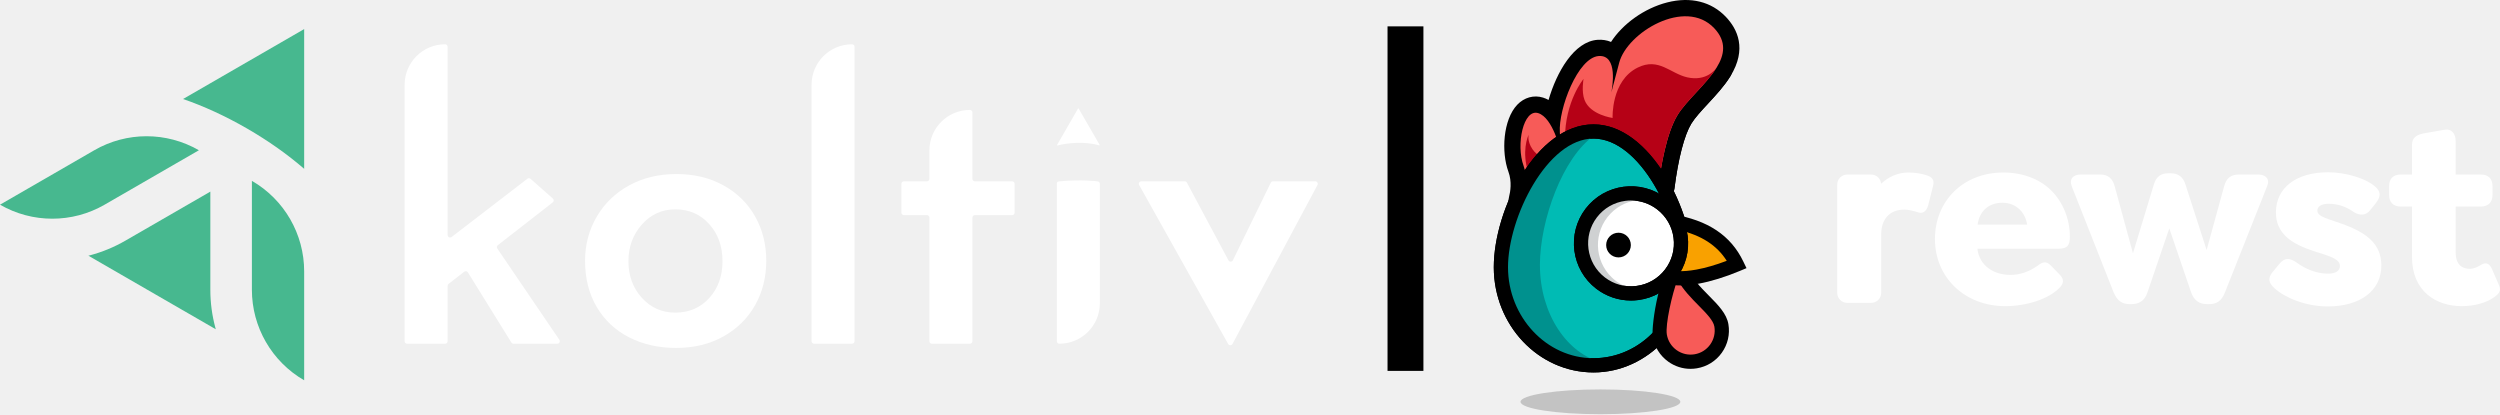
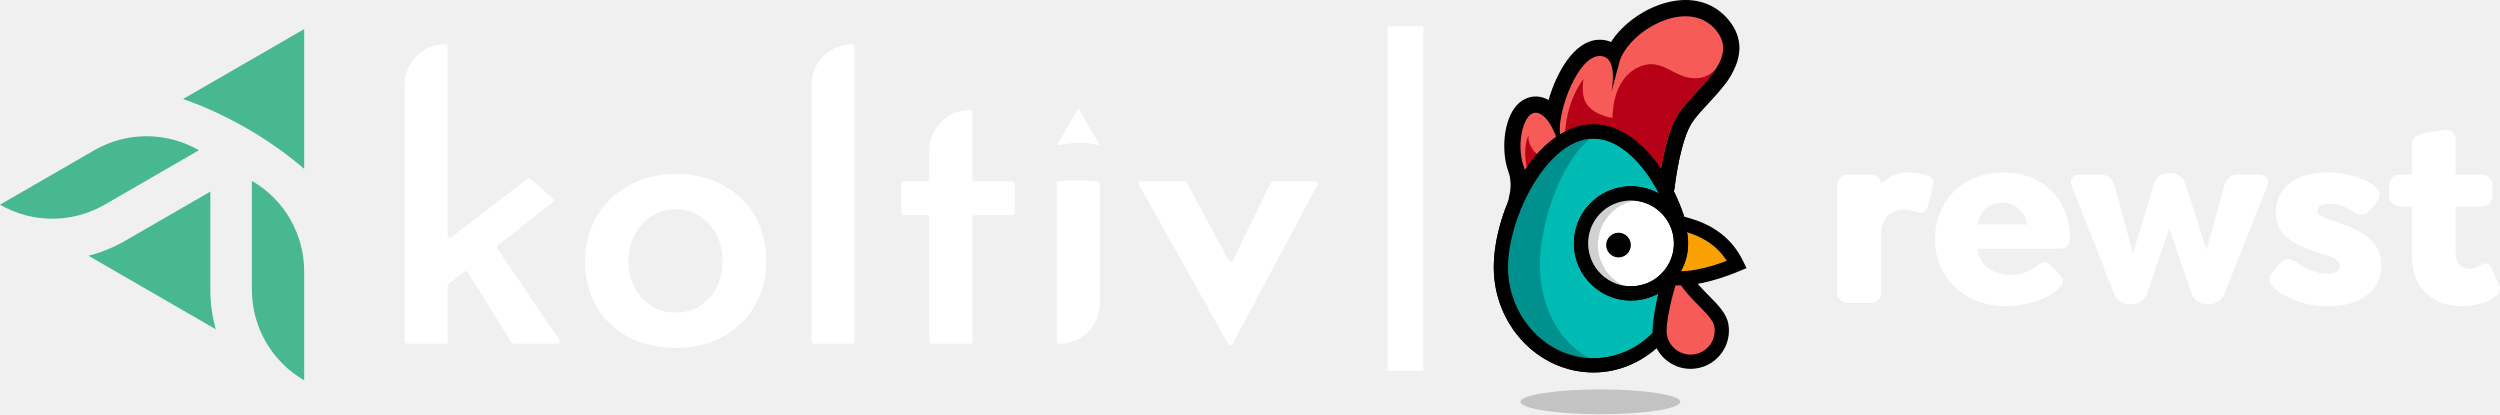
<svg xmlns="http://www.w3.org/2000/svg" width="725.629" height="120.226" viewBox="0 0 191.989 31.81" version="1.1" id="svg1" xml:space="preserve">
  <defs id="defs1" />
  <g id="layer1" transform="translate(-0.08056848,-0.0925031)">
    <g id="group-R5" transform="matrix(0.03019033,0,0,0.03019033,-1.961888,0.3111611)">
      <path id="path2" d="m 9364.07,2585.67 -298.63,-231.61 c -11.58,-9.09 -18.43,-22.92 -18.43,-37.62 V 1259.46 c 0,-26.28 -21.31,-47.59 -47.59,-47.59 h -725.09 c -26.28,0 -47.59,21.31 -47.59,47.59 V 6151.9 c 0,426.7 345.97,772.67 772.68,772.67 26.28,0 47.59,-21.3 47.59,-47.59 V 3285.96 c 0,-39.5 45.34,-61.8 76.62,-37.75 l 1444.97,1111.04 c 18,13.83 43.4,12.96 60.5,-2.11 l 425.6,-375.5 c 22.3,-19.69 21.3,-54.82 -2.3,-73.26 l -1047.3,-816.15 c -19.85,-15.45 -24.33,-43.48 -10.25,-64.29 L 11179,1286.25 c 21.5,-31.64 -1.2,-74.38 -39.3,-74.38 h -835.8 c -16.4,0 -31.7,8.47 -40.5,22.55 l -829.68,1338.66 c -14.95,24.05 -47.35,29.9 -69.65,12.59" style="fill:#ffffff;fill-opacity:1;fill-rule:nonzero;stroke:none" transform="matrix(0.1333333,0,0,-0.1333333,0,1028.667)" />
      <path id="path3" d="m 11892.4,3636.1 c 148.9,253.78 355.2,452.87 618.9,596.89 263.6,144.02 563.9,216.03 900.8,216.03 336.8,0 635.8,-72.01 897.2,-216.03 261.2,-144.02 462.5,-341.86 604.3,-593.27 141.5,-251.54 212.3,-533.48 212.3,-845.81 0,-312.58 -70.8,-594.52 -212.3,-845.93 -141.8,-251.53 -343.1,-450.5 -604.3,-597.01 -261.4,-146.38 -562.8,-219.64 -904.6,-219.64 -332,0 -629.8,67.15 -893.4,201.33 -263.7,134.3 -470,327.16 -618.9,578.69 -149,251.41 -223.4,545.56 -223.4,882.56 0,307.48 74.4,588.29 223.4,842.19 m 860.5,-1548.96 c 170.9,-188.12 383.3,-282.06 637.2,-282.06 263.7,0 479.7,92.69 648.1,278.32 168.6,185.51 252.8,419.85 252.8,703.16 0,283.06 -84.2,518.65 -252.8,706.77 -168.4,187.87 -384.4,281.93 -648.1,281.93 -253.9,0 -466.3,-96.43 -637.2,-289.28 -170.9,-192.98 -256.3,-426.08 -256.3,-699.42 0,-278.32 85.4,-511.54 256.3,-699.42" style="fill:#ffffff;fill-opacity:1;fill-rule:nonzero;stroke:none" transform="matrix(0.1333333,0,0,-0.1333333,0,1028.667)" />
      <path id="path4" d="M 16810.4,6876.93 V 1259.54 c 0,-26.29 -21.3,-47.72 -47.6,-47.72 h -725.1 c -26.3,0 -47.6,21.43 -47.6,47.72 v 4892.31 c 0,426.7 346,772.68 772.7,772.68 26.3,0 47.6,-21.31 47.6,-47.6" style="fill:#ffffff;fill-opacity:1;fill-rule:nonzero;stroke:none" transform="matrix(0.1333333,0,0,-0.1333333,0,1028.667)" />
      <path id="path5" d="M 19058.7,5624.53 V 4357.51 c 0,-26.29 21.3,-47.59 47.6,-47.59 h 710.4 c 26.4,0 47.7,-21.31 47.7,-47.59 v -549.3 c 0,-26.28 -21.3,-47.59 -47.7,-47.59 h -710.4 c -26.3,0 -47.6,-21.3 -47.6,-47.71 V 1259.46 c 0,-26.28 -21.3,-47.59 -47.6,-47.59 h -725 c -26.3,0 -47.6,21.31 -47.6,47.59 v 2358.27 c 0,26.41 -21.3,47.71 -47.6,47.71 h -439.4 c -26.3,0 -47.6,21.31 -47.6,47.59 v 549.3 c 0,26.28 21.3,47.59 47.6,47.59 h 439.4 c 26.3,0 47.6,21.3 47.6,47.59 v 541.94 c 0,426.7 345.9,772.68 772.6,772.68 26.3,0 47.6,-21.31 47.6,-47.6" style="fill:#ffffff;fill-opacity:1;fill-rule:nonzero;stroke:none" transform="matrix(0.1333333,0,0,-0.1333333,0,1028.667)" />
      <path id="path6" d="M 21490.2,4262.3 V 1984.52 c 0,-426.7 -346,-772.67 -772.7,-772.67 -26.3,0 -47.6,21.3 -47.6,47.59 v 3003.48 c 0,25.92 4.1,43.11 47.1,46.97 438.6,39.37 725.6,0 725.6,0 26.3,0 47.6,-21.3 47.6,-47.59" style="fill:#ffffff;fill-opacity:1;fill-rule:nonzero;stroke:none" transform="matrix(0.1333333,0,0,-0.1333333,0,1028.667)" />
      <path id="path7" d="M 25641.9,4239.85 24021.2,1208.09 c -17.7,-33.27 -65.1,-33.64 -83.4,-0.88 l -1697.6,3031.77 c -17.7,31.77 5.2,70.89 41.6,70.89 h 827.6 c 17.6,0 33.8,-9.6 42,-25.17 l 792.2,-1481.93 c 18.3,-34.26 67.8,-33.39 84.9,1.49 l 722.3,1478.95 c 8,16.32 24.7,26.66 42.8,26.66 h 806.4 c 36,0 58.9,-38.25 41.9,-70.02" style="fill:#ffffff;fill-opacity:1;fill-rule:nonzero;stroke:none" transform="matrix(0.1333333,0,0,-0.1333333,0,1028.667)" />
      <path id="path8" d="m 20673.8,5003.49 400.1,694.81 c 2.6,4.36 9,4.36 11.5,0 l 400.9,-692.81 c 3,-5.11 -1.8,-11.22 -7.4,-9.72 -290.4,84.84 -631.4,41.86 -797.7,-1.99 -5.7,-1.5 -10.4,4.61 -7.4,9.71" style="fill:#ffffff;fill-opacity:1;fill-rule:nonzero;stroke:none" transform="matrix(0.1333333,0,0,-0.1333333,0,1028.667)" />
      <path id="path9" d="M 4520.1,2241.68 V 4113.69 L 2899.13,3177.93 c -215.41,-124.33 -443.77,-217.9 -678.24,-280.19 -9.09,-2.37 -18.19,-4.61 -27.28,-6.98 L 4624,1487.57 c -2.49,8.97 -4.98,17.81 -7.35,26.78 -63.41,234.22 -96.55,478.66 -96.55,727.33" style="fill:#47b88f;fill-opacity:1;fill-rule:nonzero;stroke:none" transform="matrix(0.1333333,0,0,-0.1333333,0,1028.667)" />
      <path id="path10" d="m 6310.17,2591.46 c 0,712.75 -380.23,1371.3 -997.42,1727.61 V 2241.63 c 0,-712.63 380.23,-1371.181 997.42,-1727.618 V 2591.46" style="fill:#47b88f;fill-opacity:1;fill-rule:nonzero;stroke:none" transform="matrix(0.1333333,0,0,-0.1333333,0,1028.667)" />
      <path id="path11" d="m 4301.62,4902.85 c -617.44,356.44 -1378.03,356.44 -1995.47,0 L 507.395,3864.32 c 617.315,-356.44 1378.025,-356.44 1995.465,0 l 1798.76,1038.53" style="fill:#47b88f;fill-opacity:1;fill-rule:nonzero;stroke:none" transform="matrix(0.1333333,0,0,-0.1333333,0,1028.667)" />
      <path id="path12" d="m 5219.59,5317.78 c 412.38,-238.08 781.02,-501.2 1090.62,-769.43 v 1181.93 1484.3 L 3999.41,5880.41 c 389.58,-134.06 804.82,-322.8 1220.18,-562.63" style="fill:#47b88f;fill-opacity:1;fill-rule:nonzero;stroke:none" transform="matrix(0.1333333,0,0,-0.1333333,0,1028.667)" />
    </g>
    <g style="fill:none" id="g1" transform="matrix(0.4067015,0,0,0.4067015,114.7968,0.09250307)">
      <path d="m 81.739,33.105 c -1.007,-0.335 -2.158,-0.528 -3.454,-0.528 -1.953,0 -3.693,0.766 -5.149,2.115 -0.079,-0.969 -0.88,-1.732 -1.869,-1.732 h -4.532 c -1.04,0 -1.884,0.845 -1.884,1.884 v 20.459 c 0,1.04 0.845,1.884 1.884,1.884 h 4.532 c 1.04,0 1.884,-0.845 1.884,-1.884 V 44.282 c 0,-2.83 1.534,-4.702 4.365,-4.702 0.817,0 1.727,0.241 2.496,0.479 0.817,0.335 1.631,0.048 2.014,-1.296 l 0.91,-3.599 c 0.383,-1.392 -0.383,-1.775 -1.2,-2.062 z" fill="#000000" id="path1" style="fill:#ffffff;fill-opacity:1" />
      <path d="m 96.208,32.575 c -7.532,0 -12.904,5.326 -12.904,12.569 0,7.243 5.613,12.666 13.29,12.666 3.789,0 8.157,-1.248 10.315,-3.551 0.576,-0.624 0.959,-1.441 -0.096,-2.447 l -1.631,-1.679 c -0.911,-0.959 -1.631,-0.624 -2.496,0.048 -1.727,1.2 -3.406,1.727 -5.133,1.727 -3.168,0 -5.854,-1.727 -6.237,-4.941 h 15.255 c 1.775,0 2.206,-0.624 2.206,-2.303 0,-3.31 -1.296,-6.477 -3.502,-8.684 -2.062,-2.062 -5.23,-3.406 -9.067,-3.406 z m -4.847,9.835 c 0.335,-2.544 2.11,-4.126 4.654,-4.126 1.392,0 2.496,0.479 3.358,1.344 0.672,0.672 1.151,1.631 1.344,2.782 z" fill="#000000" id="path2-8" style="fill:#ffffff;fill-opacity:1" />
      <path d="m 144.34,32.96 h -3.741 c -1.393,0 -2.303,0.72 -2.686,2.207 l -3.31,12.042 -3.982,-12.331 c -0.479,-1.583 -1.486,-2.158 -2.83,-2.158 h -0.383 c -1.344,0 -2.303,0.527 -2.782,2.158 l -3.934,12.952 -3.454,-12.666 c -0.383,-1.486 -1.296,-2.207 -2.686,-2.207 h -3.741 c -1.392,0 -2.206,0.817 -1.679,2.207 l 7.916,20.054 c 0.672,1.583 1.582,2.207 3.023,2.207 h 0.335 c 1.44,0 2.495,-0.624 3.023,-2.207 l 4.126,-12.09 4.126,12.09 c 0.576,1.583 1.583,2.207 3.024,2.207 h 0.383 c 1.44,0 2.351,-0.624 2.975,-2.207 l 7.963,-20.054 c 0.576,-1.392 -0.286,-2.207 -1.679,-2.207 z" fill="#000000" id="path3-8" style="fill:#ffffff;fill-opacity:1" />
      <path d="m 160.739,42.459 c -3.024,-1.103 -5.23,-1.486 -5.23,-2.686 0,-0.768 0.768,-1.296 2.11,-1.296 1.92,0 3.454,0.624 4.799,1.583 1.103,0.672 2.254,0.672 3.071,-0.383 l 1.007,-1.248 c 1.151,-1.438 0.958,-2.303 -0.145,-3.262 -1.679,-1.44 -5.374,-2.638 -8.828,-2.638 -5.998,0 -9.836,2.927 -9.836,7.581 0,5.085 4.799,6.619 9.067,7.915 1.535,0.527 3.023,1.055 3.023,2.207 0,0.91 -0.816,1.441 -2.254,1.441 -2.207,0 -4.317,-0.91 -5.95,-2.11 -1.055,-0.72 -2.11,-1.103 -3.214,0.241 l -1.151,1.392 c -1.151,1.296 -0.91,2.207 0.193,3.213 1.92,1.775 5.853,3.454 10.073,3.454 5.999,0 10.122,-2.879 10.122,-7.723 0,-4.175 -2.926,-6.14 -6.86,-7.677 z" fill="#000000" id="path4-2" style="fill:#ffffff;fill-opacity:1" />
      <path d="m 189.836,53.925 -1.344,-3.119 c -0.431,-0.91 -1.007,-1.486 -2.206,-0.72 -0.528,0.335 -1.248,0.672 -1.968,0.672 -1.487,0 -2.686,-0.768 -2.686,-3.119 v -8.636 h 4.75 c 1.392,0 2.206,-0.817 2.206,-2.207 v -1.631 c 0,-1.441 -0.816,-2.207 -2.206,-2.207 h -4.75 v -6.285 c 0,-1.44 -0.769,-2.447 -2.207,-2.158 l -3.837,0.672 c -1.392,0.287 -2.207,0.817 -2.207,2.207 v 5.564 h -2.11 c -1.44,0 -2.206,0.768 -2.206,2.207 v 1.631 c 0,1.392 0.768,2.207 2.206,2.207 h 2.11 v 9.498 c 0,6.571 4.606,9.308 9.405,9.308 2.351,0 4.605,-0.624 6.092,-1.679 0.623,-0.479 1.486,-1.055 0.958,-2.207 z" fill="#000000" id="path5-4" style="fill:#ffffff;fill-opacity:1" />
      <path d="m 42.055,12.8 c 0,0 -0.005,0.005 -0.013,0.013 -1.94,3.117 -5.635,6.125 -7.352,8.922 -2.08,3.396 -3.147,9.744 -3.617,13.452 C 27.089,33.08 21.139,31.916 13.173,34.175 10.282,34.992 7.87,36.306 5.848,37.957 6.236,36.465 6.594,33.947 5.638,31.35 4.137,27.269 5.608,20.498 8.385,21.36 c 2.777,0.855 4.187,7.023 4.187,7.023 0,0 0.193,1.065 -0.099,-3.36 -0.289,-4.423 3.381,-14.167 7.347,-14.444 3.703,-0.256 2.541,6.036 2.379,6.865 0.071,-0.266 0.355,-1.331 1.484,-5.61 1.504,-5.701 12.458,-12.311 17.933,-6.518 2.397,2.531 1.96,5.032 0.452,7.464 0,0 -0.005,0.005 -0.013,0.018 z" fill="#f75b58" id="path6-5" />
      <path d="m 5.851,41.028 c -0.573,0 -1.149,-0.16 -1.656,-0.484 C 3.076,39.829 2.544,38.472 2.879,37.186 3.132,36.212 3.452,34.295 2.759,32.413 1.395,28.707 1.745,22.61 4.428,19.782 c 1.316,-1.385 3.135,-1.892 4.869,-1.354 0.368,0.114 0.715,0.264 1.045,0.449 1.524,-5.25 4.803,-11.048 9.267,-11.36 0.908,-0.061 1.765,0.076 2.531,0.401 2.196,-3.401 6.267,-6.356 10.617,-7.464 4.41,-1.124 8.347,-0.147 11.088,2.754 2.141,2.262 4.025,6.041 0.829,11.192 -0.008,0.013 -0.018,0.028 -0.025,0.041 -0.025,0.038 -0.051,0.076 -0.076,0.114 -1.136,1.793 -2.653,3.429 -4.121,5.014 -1.268,1.367 -2.463,2.66 -3.147,3.771 -1.314,2.143 -2.475,6.602 -3.188,12.232 -0.127,0.999 -0.736,1.874 -1.631,2.341 -0.895,0.464 -1.96,0.462 -2.853,-0.01 -2.919,-1.544 -7.999,-2.932 -15.625,-0.773 -2.333,0.659 -4.423,1.737 -6.216,3.203 -0.563,0.462 -1.253,0.695 -1.945,0.695 z M 8.311,25.573 C 8.042,26.937 7.992,28.855 8.522,30.29 8.783,31 8.97,31.703 9.097,32.387 9.932,32.017 10.791,31.692 11.677,31.416 10.71,31.107 9.84,30.318 9.572,29.035 9.293,27.843 8.798,26.529 8.311,25.573 Z M 21.449,29.874 c 2.775,0 5.164,0.411 7.17,1.014 0.687,-3.855 1.77,-8.009 3.452,-10.756 1.002,-1.631 2.463,-3.211 3.878,-4.735 1.304,-1.408 2.653,-2.863 3.487,-4.205 0.025,-0.038 0.048,-0.076 0.076,-0.114 1.103,-1.818 0.837,-2.63 -0.127,-3.647 -1.177,-1.243 -2.894,-1.588 -5.108,-1.025 -3.672,0.936 -7.053,4.053 -7.624,6.214 -1.129,4.291 -1.415,5.362 -1.486,5.625 -0.431,1.598 -2.052,2.564 -3.662,2.191 -1.613,-0.375 -2.635,-1.963 -2.316,-3.586 0.21,-1.063 0.266,-2.021 0.236,-2.704 -1.661,1.758 -4.104,7.327 -3.883,10.677 0.089,1.352 0.142,2.349 0.16,2.962 0.038,1.372 -0.327,2.247 -0.819,2.805 2.392,-0.505 4.58,-0.718 6.571,-0.718 z" fill="#000000" id="path7-5" />
      <path d="M 6.536,32.651 C 5.23,28.631 6.409,25.801 6.574,25.448 c -0.038,0.19 -0.157,1.037 0.386,2.146 1.588,3.259 6.936,3.655 6.936,3.655 0,0 -0.474,-1.293 -0.462,-5.024 0.023,-7.142 3.513,-11.322 3.513,-11.322 0,0 -0.429,2.356 0.185,3.969 1.078,2.841 5.303,3.401 5.303,3.401 0,0 -0.322,-7.023 4.748,-9.516 3.969,-1.95 6.15,1.123 9.333,1.844 3.632,0.817 5.329,-1.491 5.526,-1.786 -1.94,3.117 -5.635,6.125 -7.352,8.922 -2.08,3.396 -3.147,9.744 -3.617,13.452 0,0 -0.221,0.728 -1.986,1.983 -2.295,1.631 -5.126,2.881 -7.213,3.152 -1.831,0.238 -1.486,-2.977 -5.747,-4.558 -2.982,-1.106 -4.996,-0.964 -7.061,0.058 -0.961,0.512 -1.856,1.085 -2.686,1.717 0.32,-1.61 0.568,-3.629 0.157,-4.89 z" fill="#b60116" id="path8-1" />
      <path d="m 21.657,43.407 c -2.28,0 -3.467,-1.752 -4.06,-2.63 C 17.018,39.923 16.518,39.185 15.06,38.644 12.805,37.81 11.661,37.975 10.467,38.558 9.673,38.984 8.925,39.464 8.24,39.986 7.226,40.76 5.836,40.825 4.753,40.148 3.67,39.471 3.117,38.196 3.366,36.945 3.865,34.427 3.617,33.613 3.614,33.605 V 33.602 C 1.955,28.497 3.475,24.827 3.794,24.145 c 0.659,-1.403 2.257,-2.095 3.731,-1.613 1.435,0.467 2.313,1.907 2.085,3.388 0.005,0.046 0.025,0.16 0.109,0.33 0.127,0.261 0.358,0.497 0.649,0.71 -0.003,-0.238 -0.005,-0.484 -0.003,-0.741 0.025,-8.156 4.055,-13.074 4.225,-13.28 0.893,-1.07 2.397,-1.403 3.66,-0.814 1.263,0.591 1.968,1.958 1.72,3.33 -0.112,0.652 -0.14,1.646 -0.013,2.176 0.73,-2.709 2.341,-5.892 5.871,-7.626 4.071,-2.001 7.167,-0.391 9.219,0.677 0.771,0.401 1.499,0.779 2.148,0.926 1.484,0.335 2.118,-0.264 2.323,-0.538 0.938,-1.385 2.803,-1.752 4.205,-0.842 1.403,0.91 1.811,2.79 0.926,4.21 -1.144,1.839 -2.696,3.515 -4.197,5.133 -1.268,1.367 -2.463,2.66 -3.147,3.771 -1.314,2.143 -2.475,6.602 -3.188,12.232 -0.025,0.195 -0.069,0.388 -0.129,0.576 -0.373,1.131 -1.423,2.316 -3.125,3.525 -2.739,1.945 -6.031,3.361 -8.598,3.695 -0.213,0.028 -0.418,0.041 -0.614,0.041 z M 16.696,32.707 c 0.165,0.056 0.332,0.117 0.5,0.177 3.049,1.131 4.492,3.005 5.295,4.172 1.471,-0.418 3.31,-1.321 4.816,-2.392 0.396,-0.281 0.657,-0.502 0.822,-0.657 0.619,-4.545 1.788,-10.365 3.941,-13.878 0.624,-1.02 1.428,-2.016 2.29,-2.993 -0.791,-0.307 -1.499,-0.675 -2.151,-1.014 -1.816,-0.946 -2.45,-1.217 -3.672,-0.614 -3.175,1.562 -3.038,6.584 -3.036,6.635 0.03,0.903 -0.335,1.783 -1.004,2.389 -0.67,0.606 -1.57,0.898 -2.468,0.779 -0.421,-0.056 -3.079,-0.464 -5.268,-2.107 -0.157,0.918 -0.254,1.93 -0.259,3.028 -0.008,2.564 0.233,3.746 0.297,4.007 0.355,0.827 0.294,1.692 -0.104,2.468 z M 9.607,25.938 C 9.602,25.968 9.597,25.999 9.592,26.029 9.594,26.014 9.605,25.981 9.607,25.938 Z" fill="#000000" id="path9-7" />
      <path d="m 42.055,12.8 c 0,0 -0.005,0.005 -0.013,0.013 -1.94,3.117 -5.635,6.125 -7.352,8.922 -2.08,3.396 -3.147,9.744 -3.617,13.452 C 27.089,33.08 21.139,31.916 13.173,34.175 10.282,34.992 7.87,36.306 5.848,37.957 6.236,36.465 6.594,33.947 5.638,31.35 4.137,27.269 5.608,20.498 8.385,21.36 c 2.777,0.855 4.187,7.023 4.187,7.023 0,0 0.193,1.065 -0.099,-3.36 -0.289,-4.423 3.381,-14.167 7.347,-14.444 3.703,-0.256 2.541,6.036 2.379,6.865 0.071,-0.266 0.355,-1.331 1.484,-5.61 1.504,-5.701 12.458,-12.311 17.933,-6.518 2.397,2.531 1.96,5.032 0.452,7.464 0,0 -0.005,0.005 -0.013,0.018 z" fill="#f75b58" id="path10-1" />
      <path d="M 6.536,32.651 C 5.23,28.631 6.409,25.801 6.574,25.448 c -0.038,0.19 -0.157,1.037 0.386,2.146 1.588,3.259 6.936,3.655 6.936,3.655 0,0 -0.474,-1.293 -0.462,-5.024 0.023,-7.142 3.513,-11.322 3.513,-11.322 0,0 -0.429,2.356 0.185,3.969 1.078,2.841 5.303,3.401 5.303,3.401 0,0 -0.322,-7.023 4.748,-9.516 3.969,-1.95 6.15,1.123 9.333,1.844 3.632,0.817 5.329,-1.491 5.526,-1.786 -1.94,3.117 -5.635,6.125 -7.352,8.922 -2.08,3.396 -3.147,9.744 -3.617,13.452 0,0 -0.221,0.728 -1.986,1.983 -2.295,1.631 -5.126,2.881 -7.213,3.152 -1.831,0.238 -1.486,-2.977 -5.747,-4.558 -2.982,-1.106 -4.996,-0.964 -7.061,0.058 -0.961,0.512 -1.856,1.085 -2.686,1.717 0.32,-1.61 0.568,-3.629 0.157,-4.89 z" fill="#b60116" id="path11-1" />
      <path d="m 20.137,78.214 c 8.333,0 15.088,-1.048 15.088,-2.341 0,-1.293 -6.755,-2.341 -15.088,-2.341 -8.333,0 -15.088,1.048 -15.088,2.341 0,1.293 6.755,2.341 15.088,2.341 z" fill="#c3c3c3" id="path12-5" />
      <path d="m 36.323,50.453 c 0,10.233 -7.832,18.532 -17.49,18.532 -9.658,0 -17.49,-8.298 -17.49,-18.532 0,-10.234 7.832,-25.628 17.49,-25.628 9.658,0 17.49,15.395 17.49,25.628 z" fill="#00bbb4" id="path13" />
      <path d="M 18.834,70.326 C 8.448,70.326 0,61.411 0,50.453 0,39.494 8.088,23.48 18.834,23.48 c 10.746,0 18.834,16.361 18.834,26.972 0,10.611 -8.448,19.876 -18.834,19.876 z m 0,-44.16 c -8.757,0 -16.148,14.918 -16.148,24.287 0,9.369 7.243,17.188 16.148,17.188 8.905,0 16.148,-7.71 16.148,-17.188 0,-9.478 -7.391,-24.287 -16.148,-24.287 z" fill="#000000" id="path14" />
      <path d="m 8.709,50.052 c 0,-8.463 4.334,-20.409 10.287,-24.484 -0.408,-0.066 -0.819,-0.109 -1.232,-0.109 -8.79,0 -15.917,15.105 -15.917,25.146 0,10.041 7.127,18.182 15.917,18.182 0.976,0 1.933,-0.106 2.861,-0.299 C 13.853,66.923 8.712,59.266 8.712,50.049 Z" fill="#00918e" id="path15" />
      <path d="M 18.834,70.326 C 8.448,70.326 0,61.411 0,50.453 0,39.494 8.088,23.48 18.834,23.48 c 10.746,0 18.834,16.361 18.834,26.972 0,10.611 -8.448,19.876 -18.834,19.876 z m 0,-44.16 c -8.757,0 -16.148,14.918 -16.148,24.287 0,9.369 7.243,17.188 16.148,17.188 8.905,0 16.148,-7.71 16.148,-17.188 0,-9.478 -7.391,-24.287 -16.148,-24.287 z" fill="#000000" id="path16" />
      <path d="m 42.978,61.44 c 0.535,3.211 -1.633,6.249 -4.844,6.784 -3.211,0.535 -6.249,-1.633 -6.784,-4.844 -0.535,-3.211 2.734,-15.648 3.873,-12.597 1.76,4.71 7.221,7.446 7.756,10.657 z" fill="#f75b58" id="path17" />
      <path d="m 37.15,69.649 c -1.494,0 -2.95,-0.464 -4.19,-1.349 -1.575,-1.123 -2.615,-2.792 -2.934,-4.699 -0.37,-2.219 1.506,-13.827 4.337,-14.583 0.685,-0.183 1.651,0.046 2.118,1.293 0.799,2.141 2.501,3.865 4.149,5.532 1.72,1.74 3.343,3.386 3.672,5.372 0.32,1.907 -0.124,3.825 -1.248,5.397 -1.123,1.575 -2.792,2.615 -4.699,2.934 -0.403,0.069 -0.806,0.101 -1.207,0.101 z M 34.693,52.814 c -1.042,2.742 -2.326,8.491 -2.016,10.345 0.2,1.2 0.855,2.247 1.844,2.955 0.989,0.705 2.194,0.984 3.393,0.784 1.2,-0.2 2.247,-0.855 2.955,-1.844 0.705,-0.989 0.984,-2.194 0.784,-3.393 -0.193,-1.149 -1.524,-2.498 -2.934,-3.929 -1.4,-1.418 -2.95,-2.988 -4.027,-4.918 z" fill="#000000" id="path18" />
      <path d="m 31.657,51.718 c 1.271,0.888 3.726,1.078 6.827,0.515 2.227,-0.403 4.771,-1.195 7.411,-2.295 -2.146,-4.466 -6.178,-7.127 -12.285,-8.116 -2.787,2.8 -2.475,7.236 -1.953,9.896 z m 2.196,-7.563 c 0,0 2.224,3.84 0.137,4.345 -1.813,0.441 -1.266,-2.929 -0.137,-4.345 z" fill="#f9a100" id="path19" />
      <path d="m 35.243,53.899 c -1.611,0 -3.201,-0.271 -4.357,-1.08 l -0.444,-0.309 -0.104,-0.53 C 29.8,49.243 29.384,44.16 32.656,40.876 l 0.487,-0.489 0.68,0.109 c 6.584,1.068 10.928,3.964 13.282,8.861 l 0.614,1.276 -1.306,0.545 c -2.721,1.136 -5.382,1.96 -7.69,2.379 -1.053,0.19 -2.272,0.345 -3.48,0.345 z m -2.376,-3.054 c 0.938,0.375 2.716,0.548 5.379,0.063 1.732,-0.314 3.693,-0.882 5.742,-1.659 -1.846,-2.924 -4.804,-4.834 -8.983,-5.793 l 0.013,0.023 c 0.418,0.72 1.722,3.203 0.987,4.923 -0.304,0.713 -0.908,1.21 -1.697,1.4 -0.581,0.142 -1.129,0.084 -1.588,-0.145 0.038,0.421 0.091,0.819 0.15,1.184 z" fill="#000000" id="path20" />
      <path d="m 25.91,55.401 c 5.216,0 9.445,-4.229 9.445,-9.445 0,-5.216 -4.229,-9.445 -9.445,-9.445 -5.216,0 -9.445,4.229 -9.445,9.445 0,5.216 4.229,9.445 9.445,9.445 z" fill="#ffffff" id="path21" />
      <path d="m 25.889,56.745 c -2.359,0 -4.641,-0.771 -6.543,-2.229 -4.72,-3.622 -5.613,-10.406 -1.994,-15.126 3.622,-4.72 10.406,-5.613 15.126,-1.991 2.285,1.755 3.753,4.294 4.129,7.149 0.375,2.856 -0.383,5.689 -2.135,7.976 -1.755,2.285 -4.294,3.751 -7.149,4.129 -0.479,0.063 -0.956,0.094 -1.43,0.094 z m 0.038,-18.89 c -0.355,0 -0.715,0.023 -1.075,0.071 -2.146,0.282 -4.053,1.382 -5.369,3.099 -2.719,3.543 -2.047,8.638 1.496,11.36 1.717,1.316 3.845,1.887 5.988,1.605 2.146,-0.282 4.053,-1.385 5.369,-3.099 1.316,-1.717 1.887,-3.845 1.605,-5.988 -0.281,-2.146 -1.382,-4.053 -3.099,-5.369 -1.428,-1.096 -3.142,-1.674 -4.915,-1.674 z" fill="#000000" id="path22" />
      <path d="m 23.551,48.606 c 1.287,0 2.331,-1.044 2.331,-2.331 0,-1.287 -1.044,-2.331 -2.331,-2.331 -1.287,0 -2.331,1.044 -2.331,2.331 0,1.287 1.044,2.331 2.331,2.331 z" fill="#000000" id="path23" />
      <path d="m 22.042,40.336 c 1.519,-1.585 3.505,-2.445 5.537,-2.592 -2.975,-0.9 -6.333,-0.147 -8.631,2.25 -3.262,3.398 -3.15,8.796 0.248,12.057 1.813,1.74 4.197,2.511 6.521,2.341 -1.245,-0.378 -2.422,-1.037 -3.426,-1.998 -3.398,-3.261 -3.51,-8.659 -0.249,-12.057 z" fill="#cfd1d2" id="path24" />
      <path d="m 25.889,56.745 c -2.359,0 -4.641,-0.771 -6.543,-2.229 -4.72,-3.622 -5.613,-10.406 -1.994,-15.126 3.622,-4.72 10.406,-5.613 15.126,-1.991 2.285,1.755 3.753,4.294 4.129,7.149 0.375,2.856 -0.383,5.689 -2.135,7.976 -1.755,2.285 -4.294,3.751 -7.149,4.129 -0.479,0.063 -0.956,0.094 -1.43,0.094 z m 0.038,-18.89 c -0.355,0 -0.715,0.023 -1.075,0.071 -2.146,0.282 -4.053,1.382 -5.369,3.099 -2.719,3.543 -2.047,8.638 1.496,11.36 1.717,1.316 3.845,1.887 5.988,1.605 2.146,-0.282 4.053,-1.385 5.369,-3.099 1.316,-1.717 1.887,-3.845 1.605,-5.988 -0.281,-2.146 -1.382,-4.053 -3.099,-5.369 -1.428,-1.096 -3.142,-1.674 -4.915,-1.674 z" fill="#000000" id="path25" />
    </g>
-     <rect style="fill:#000000;stroke-width:0.238" id="rect1" width="2.756" height="26.458" x="106.637" y="2.117" />
+     <rect style="fill:#ffffff;stroke-width:0.238;fill-opacity:1" id="rect1" width="2.756" height="26.458" x="106.637" y="2.117" />
  </g>
  <g id="layer2" />
</svg>
